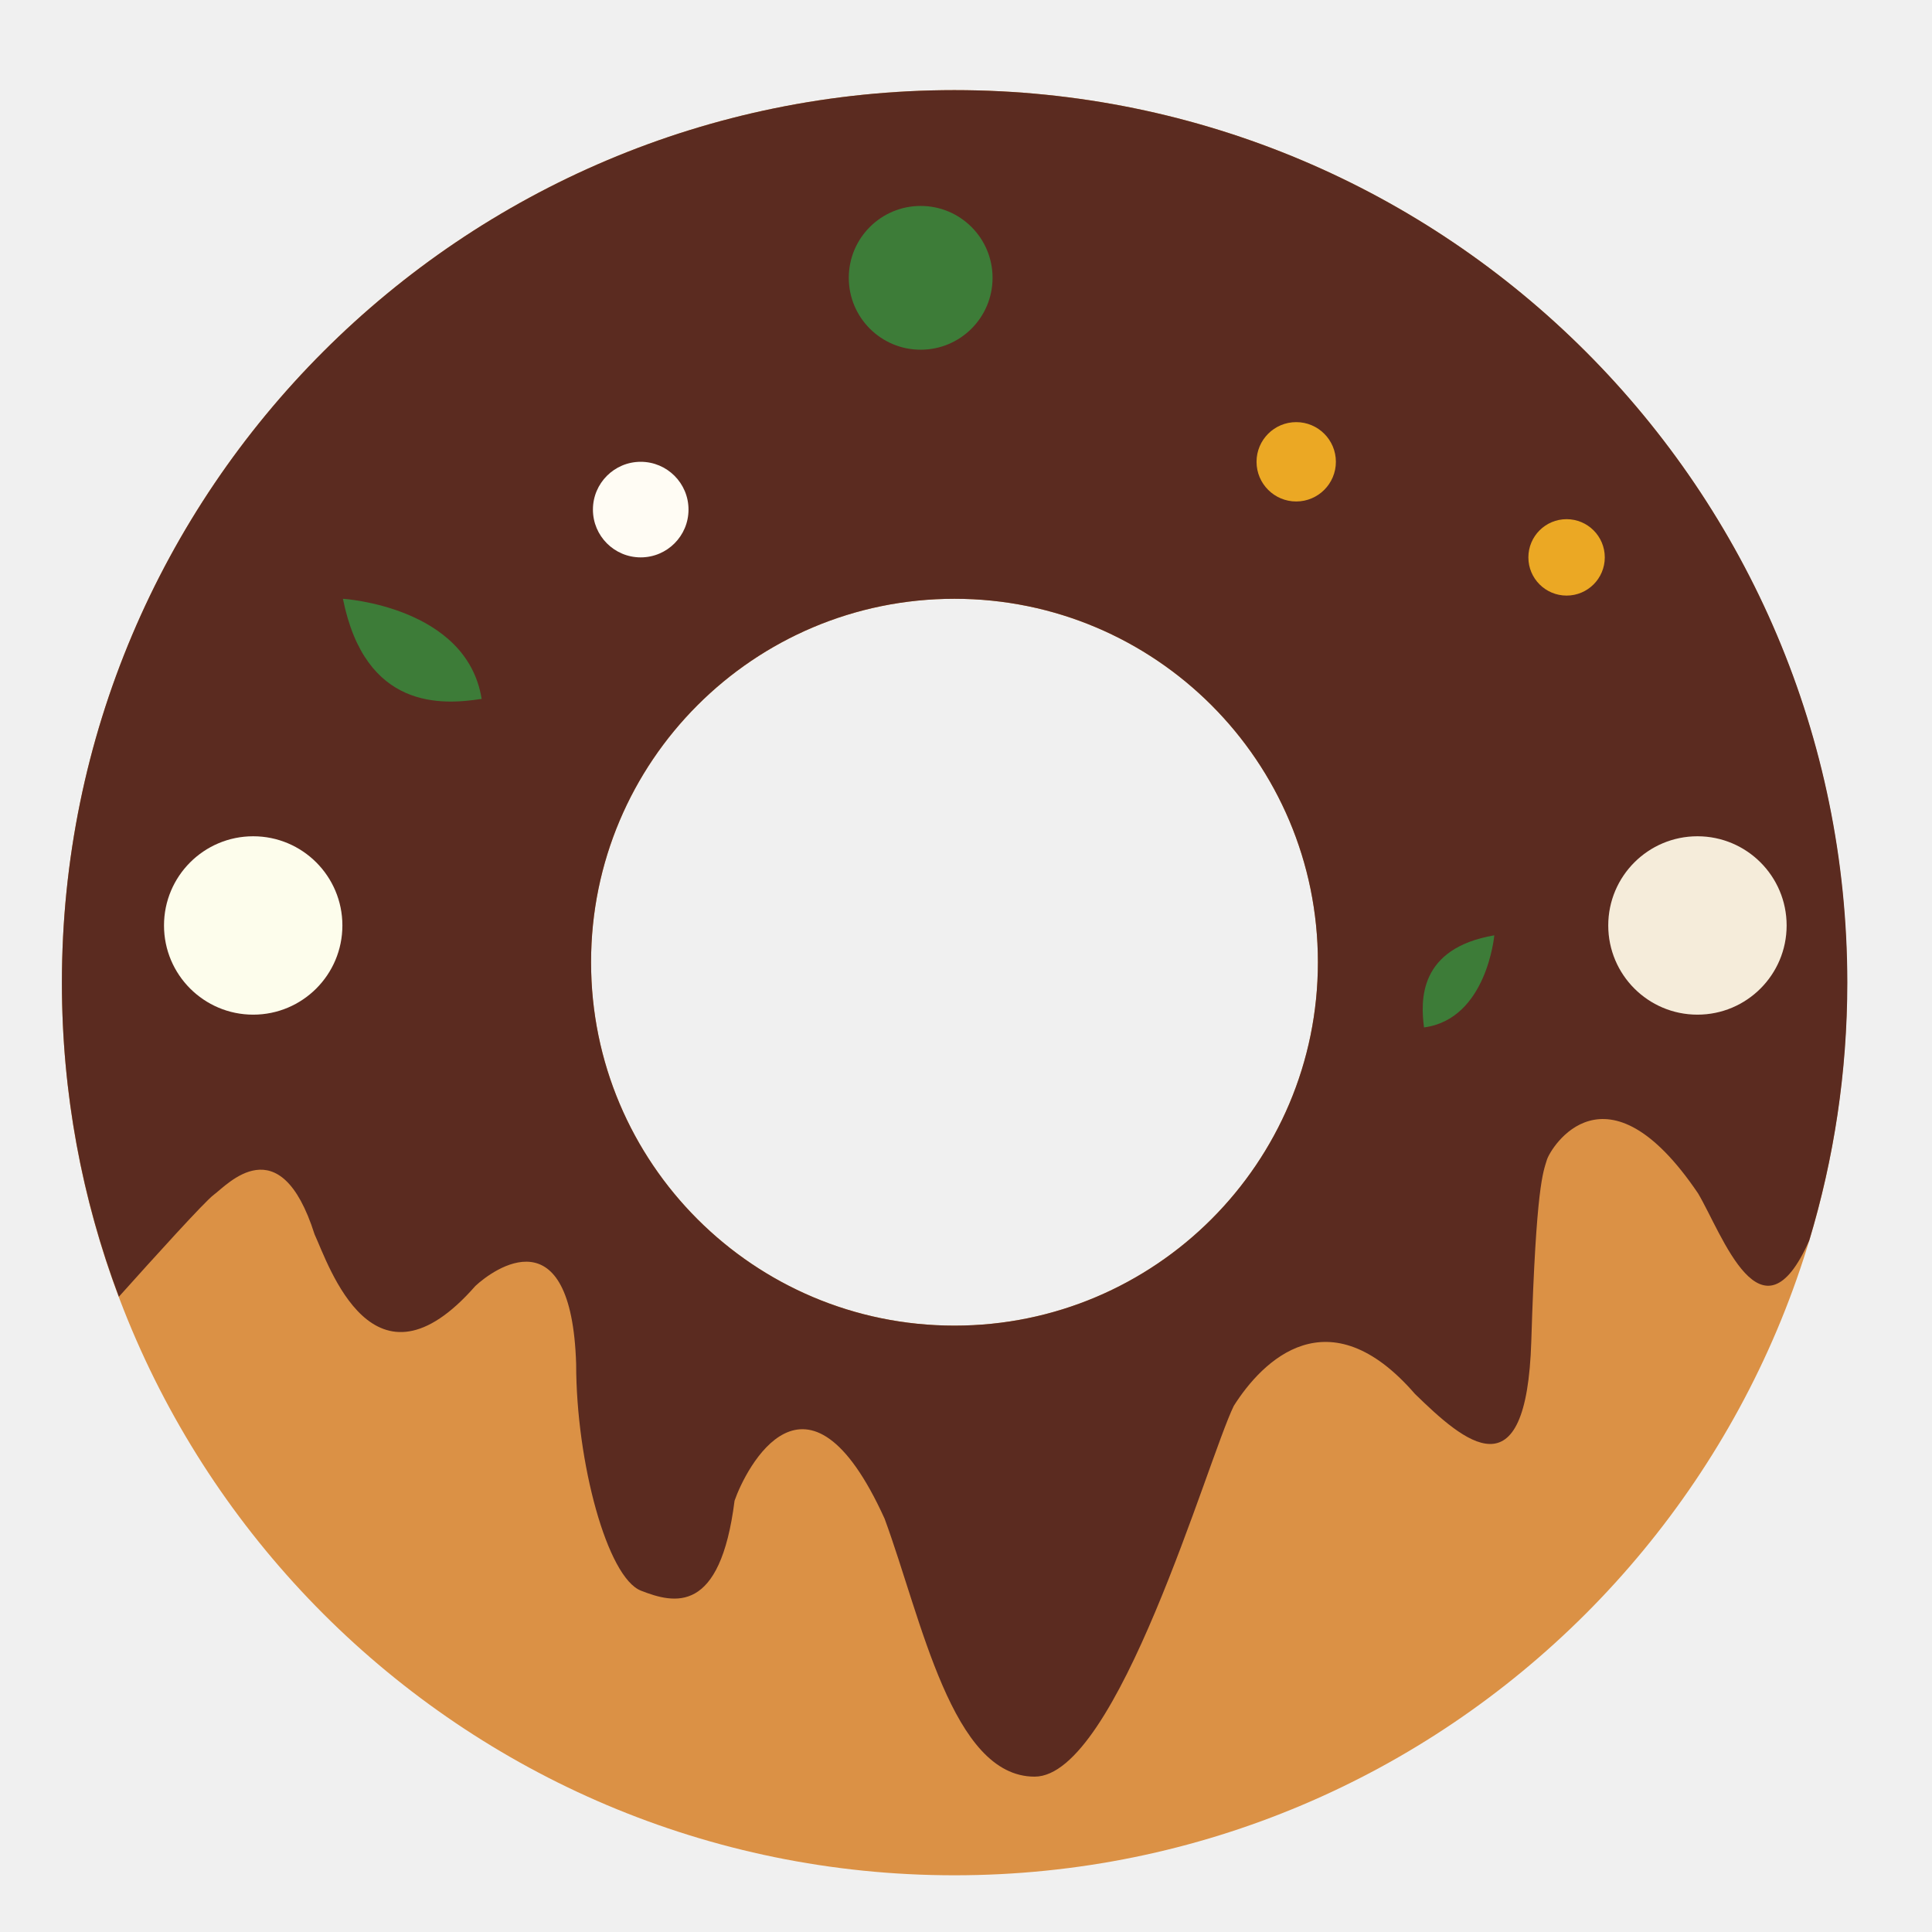
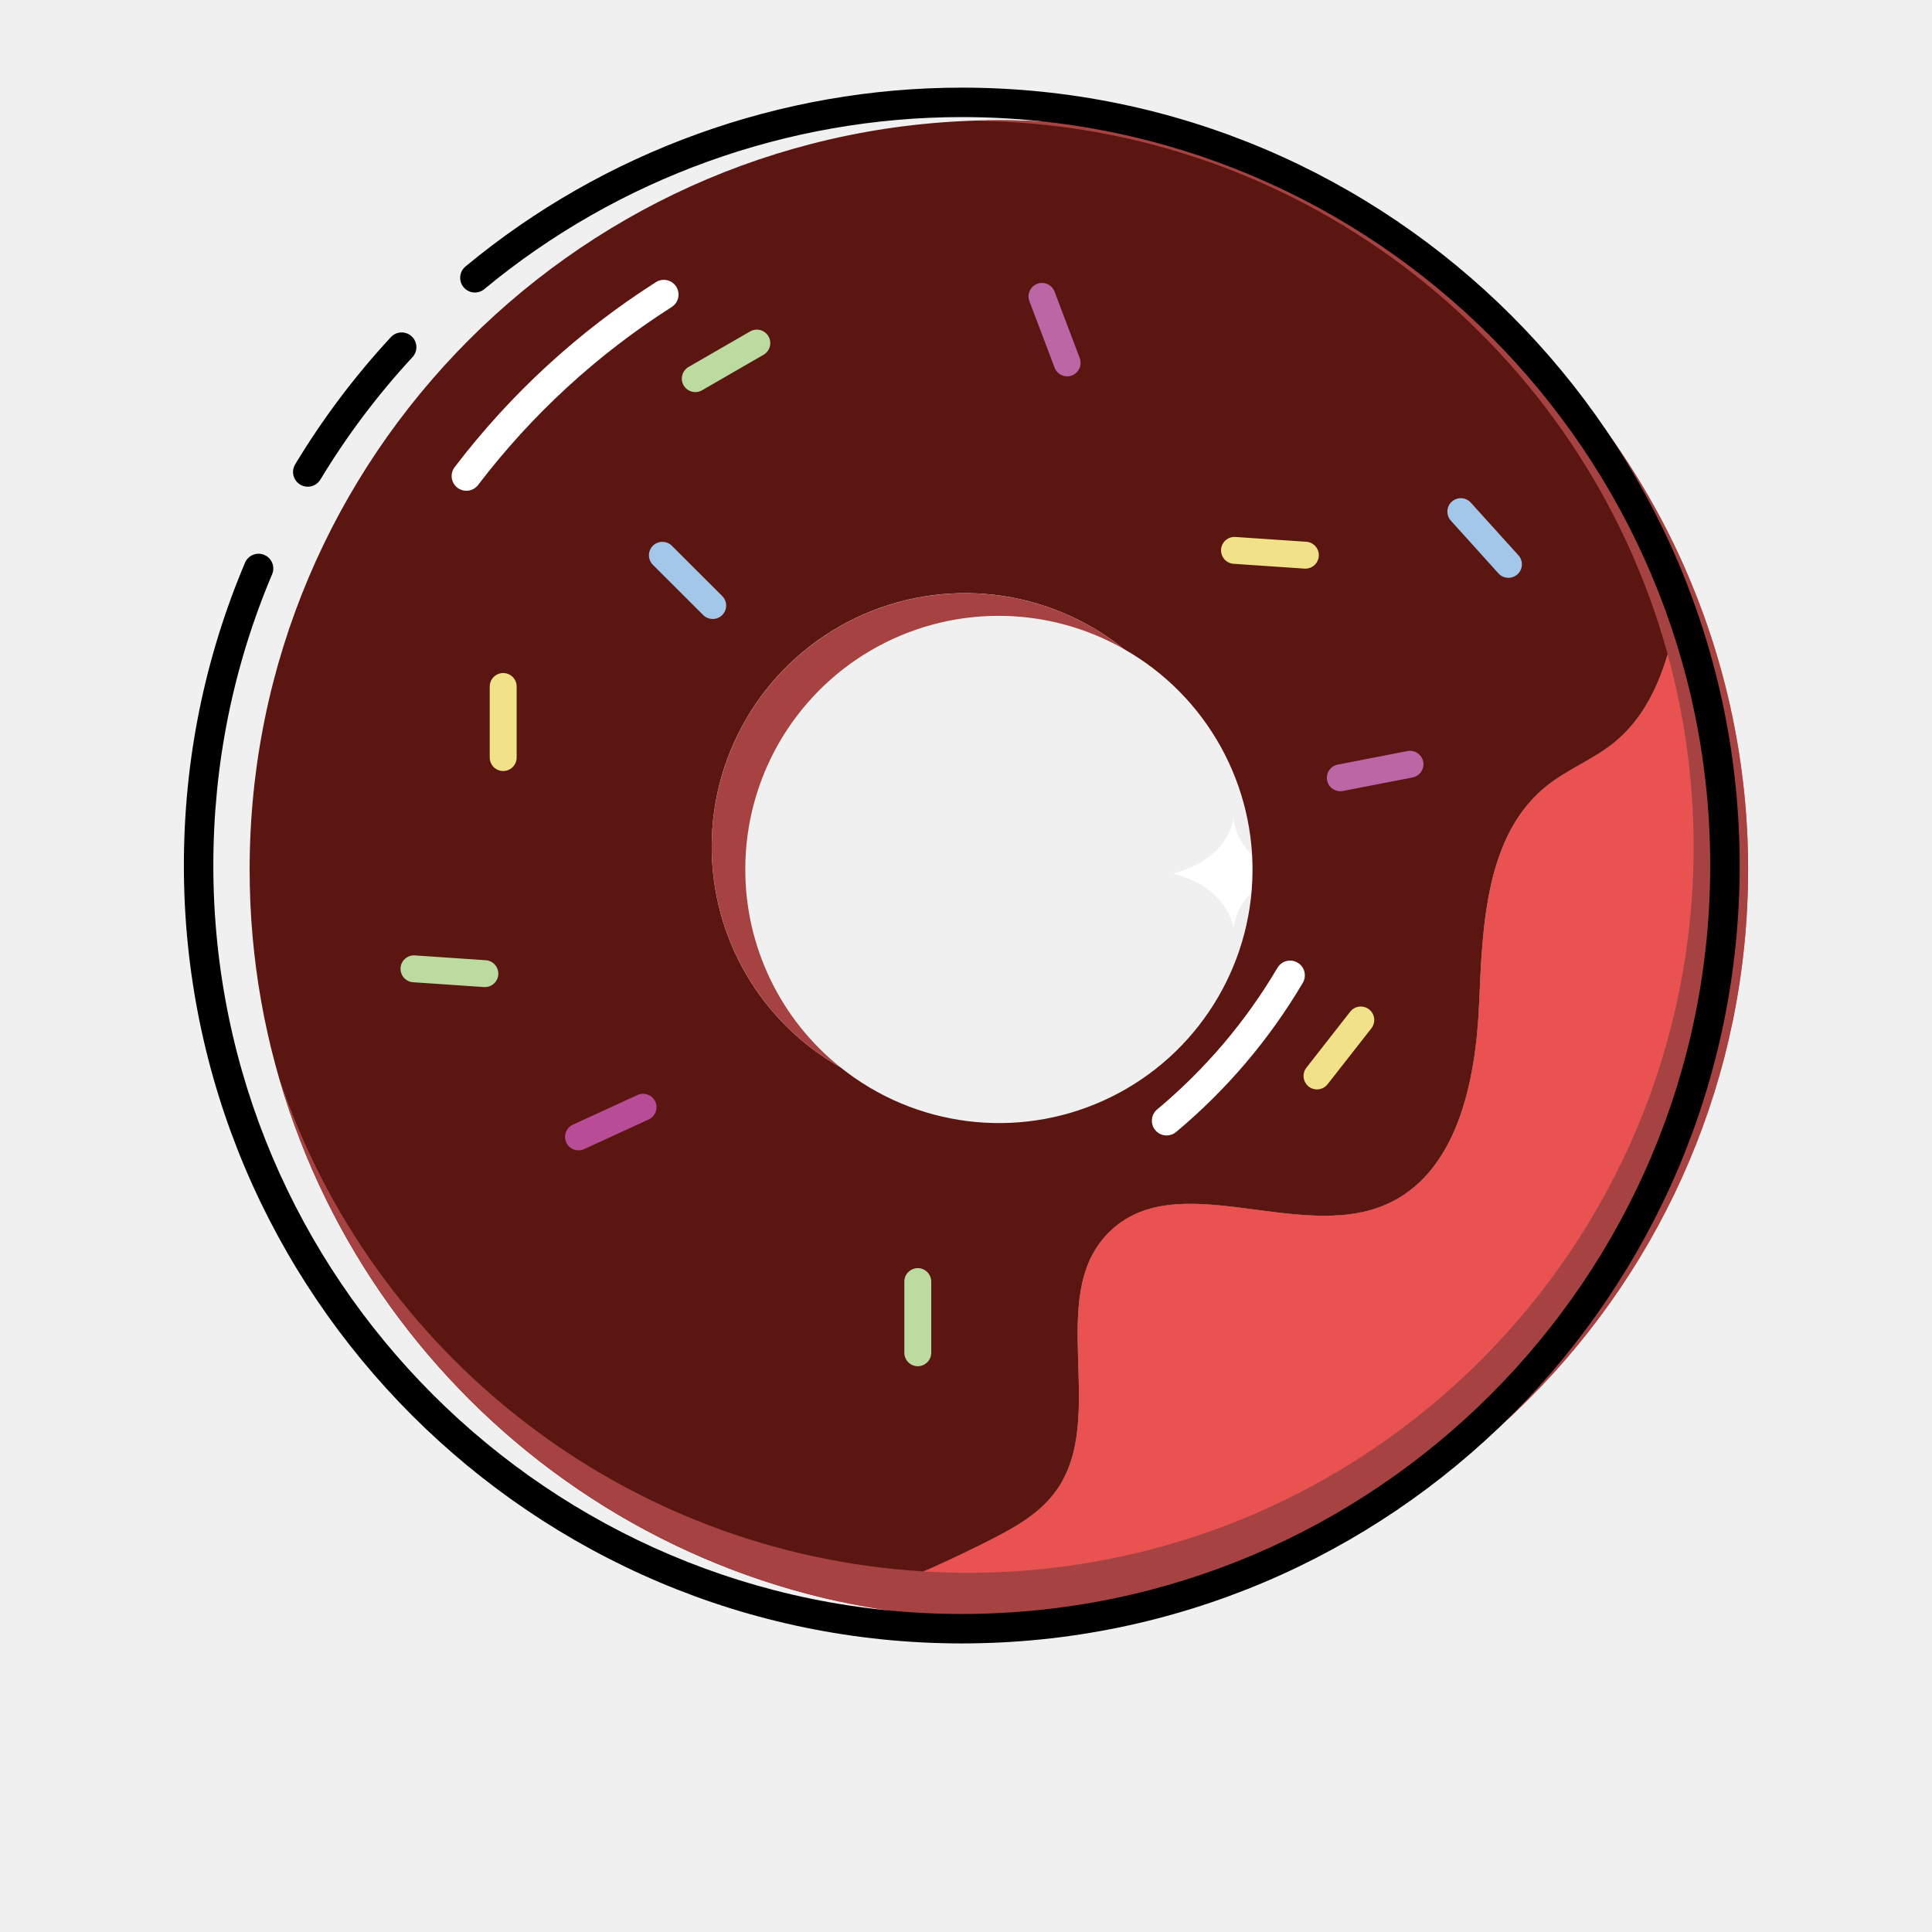
<svg xmlns="http://www.w3.org/2000/svg" width="800px" height="800px" viewBox="0 0 1024 1024" class="icon" version="1.1">
-   <path d="M505.897 47.767c-261.274 0-473.088 211.813-473.088 473.088s211.813 473.088 473.088 473.088 473.088-211.813 473.088-473.088S767.171 47.767 505.897 47.767z m0 654.844c-106.401 0-192.622-86.221-192.622-192.622s86.221-192.622 192.622-192.622 192.622 86.221 192.622 192.622-86.292 192.622-192.622 192.622z" fill="#DB9145" />
-   <path d="M505.897 47.767c-261.274 0-473.088 211.813-473.088 473.088 0 58.633 10.725 114.656 30.199 166.445 18.274-20.391 45.721-50.731 50.307-54.047 6.985-5.08 34.996-36.902 53.412 20.956 7.62 16.51 31.186 89.043 85.233 27.376 9.525-8.89 50.872-38.807 53.412 41.347 0 52.142 16.51 113.174 34.361 120.159s41.982 12.7 49.602-47.697c5.715-16.51 38.172-81.423 79.518 9.525 19.686 53.412 35.632 136.74 79.518 136.74s91.584-167.856 105.554-196.502c15.24-24.131 50.237-59.127 96.029-6.35 26.106 25.401 59.127 54.682 61.667-28.011 2.54-82.693 6.35-89.678 8.255-96.029 1.905-6.35 31.186-54.682 80.153 17.78 12.771 21.52 33.585 82.341 58.915 24.907 13.053-43.322 20.179-89.185 20.179-136.74-0.141-261.133-211.955-472.946-473.229-472.946z m0 654.844c-106.401 0-192.622-86.221-192.622-192.622s86.221-192.622 192.622-192.622 192.622 86.221 192.622 192.622-86.292 192.622-192.622 192.622z" fill="#5B2B20" />
-   <path d="M687.018 244.764m-21.026 0a21.026 21.026 0 1 0 42.052 0 21.026 21.026 0 1 0-42.052 0Z" fill="#EBA824" />
-   <path d="M830.32 295.424m-20.25 0a20.25 20.25 0 1 0 40.5 0 20.25 20.25 0 1 0-40.5 0Z" fill="#EBA824" />
-   <path d="M487.975 147.253m-38.101 0a38.101 38.101 0 1 0 76.202 0 38.101 38.101 0 1 0-76.202 0Z" fill="#3D7C38" />
-   <path d="M339.593 270.094m-25.33 0a25.33 25.33 0 1 0 50.66 0 25.33 25.33 0 1 0-50.66 0Z" fill="#FFFCF4" />
-   <path d="M134.2 490.515m-47.273 0a47.273 47.273 0 1 0 94.547 0 47.273 47.273 0 1 0-94.547 0Z" fill="#FDFDEC" />
-   <path d="M899.678 490.515m-47.273 0a47.273 47.273 0 1 0 94.547 0 47.273 47.273 0 1 0-94.547 0Z" fill="#F5ECDA" />
-   <path d="M181.756 317.367s65.689 4.022 73.521 53.059c-20.956 3.246-61.667 5.997-73.521-53.059zM792.007 495.737s-3.951 44.381-37.254 48.826c-1.834-14.253-2.963-41.911 37.254-48.826z" fill="#3D7C38" />
+   <path d="M653.683 433.687s-1.505 21.319-32.022 29.273c30.482 7.958 32.022 29.278 32.022 29.278 4.261-27.355 32.019-29.278 32.019-29.278s-27.759-1.918-32.019-29.273z" fill="#FFFFFF" />
+   <path d="M893.267 301.697c-5.754 34.482-11.629 71.074-38.44 92.364-10.718 8.514-23.845 13.548-34.593 22.048-32.724 25.864-34.487 73.66-36.263 115.301-1.773 41.642-11.51 90.83-49.84 107.147-46.616 19.93-111.139-21.181-146.761 14.905-33.619 34.053 0.348 98.383-27.891 137.031-9.375 12.815-24.144 20.381-38.356 27.487-23.874 11.932-49.988 23.828-76.207 30.788a398.358 398.358 0 0 0 84.497 9.099c219.325 0 397.116-177.792 397.116-397.112a395.659 395.659 0 0 0-33.261-159.059z" fill="#EA5251" />
+   <path d="M529.428 63.727c-219.325 0-397.117 177.791-397.117 397.117 0 190.316 133.912 349.278 312.63 388.014 26.22-6.995 52.316-18.897 76.209-30.792 14.202-7.142 28.968-14.702 38.339-27.525 28.244-38.636-5.728-102.975 27.899-137.027 35.615-36.086 100.127 5.023 146.754-14.905 38.328-16.376 48.093-65.554 49.846-107.148 1.747-41.588 3.531-89.501 36.256-115.3 10.751-8.474 23.882-13.545 34.593-22.043 26.811-21.298 32.688-57.889 38.44-92.37-61.374-140.12-201.132-238.02-363.848-238.02z m134.297 403.25c-2.282 50.538-32.763 95.507-78.858 116.347-46.099 20.845-99.995 14.02-139.445-17.649-42.152-23.817-68.214-68.486-68.208-116.902-0.03-51.707 29.614-98.834 76.23-121.197 46.618-22.358 101.928-15.975 142.233 16.414 44.027 24.908 70.333 72.446 68.049 122.986z" fill="#5C1612" />
+   <path d="M395.022 460.844c-0.064-47.847 25.339-92.116 66.688-116.194 41.342-24.078 92.381-24.329 133.966-0.659-39.452-31.67-93.352-38.494-139.446-17.65-46.093 20.839-76.577 65.81-78.862 116.349-2.281 50.538 24.021 98.077 68.054 122.986a134.074 134.074 0 0 1-50.399-104.831zM893.267 301.697c-2.467 15.059-5.152 30.455-9.434 44.864a384.928 384.928 0 0 1 13.827 102.221c-0.064 212.541-172.314 384.852-384.874 384.852-7.859 0-15.65-0.31-23.397-0.774a321.156 321.156 0 0 1-44.465 16.008 398.532 398.532 0 0 0 84.503 9.103c219.322 0 397.112-177.795 397.112-397.117a395.659 395.659 0 0 0-33.273-159.157z" fill="#A64342" />
+   <path d="M883.833 346.562c4.294-14.41 6.928-29.804 9.434-44.864-61.364-140.072-201.122-237.971-363.839-237.971-3.991 0-7.932 0.186-11.9 0.309 175.059 2.114 321.914 121.062 366.305 282.526zM148.064 571.588C188.337 710.451 302.336 817.908 444.878 848.868a321.151 321.151 0 0 0 44.46-16.008c-159.269-9.558-292.382-116.03-341.274-261.272z" fill="#A64342" />
+   <path d="M693.646 575.91a7.156 7.156 0 0 1-1.231-10.01l23.216-29.673a7.156 7.156 0 0 1 10.014-1.23 7.154 7.154 0 0 1 1.23 10.014l-23.227 29.667a7.156 7.156 0 0 1-10.002 1.232z" fill="#F1E289" />
+   <path d="M486.445 724.136a7.165 7.165 0 0 1-7.134-7.134v-37.736a7.153 7.153 0 0 1 7.134-7.126 7.156 7.156 0 0 1 7.132 7.126v37.679a7.17 7.17 0 0 1-2.076 5.071 7.187 7.187 0 0 1-5.056 2.12z" fill="#BBDBA0" />
+   <path d="M698.994 294.75a7.145 7.145 0 0 1-7.587 6.624l-37.591-2.548a7.151 7.151 0 0 1-6.622-7.602 7.137 7.137 0 0 1 7.585-6.622l37.589 2.546a7.146 7.146 0 0 1 6.626 7.602z" fill="#F1E289" />
+   <path d="M568.146 199.007a7.145 7.145 0 0 1-9.184-4.138l-13.35-35.25a7.152 7.152 0 0 1 4.133-9.189 7.147 7.147 0 0 1 9.189 4.139l13.34 35.234a7.164 7.164 0 0 1-4.128 9.204zM754.327 403.72a7.135 7.135 0 0 1-5.641 8.348l-36.943 7.17a7.157 7.157 0 0 1-8.352-5.641 7.142 7.142 0 0 1 5.641-8.348l36.949-7.17a7.139 7.139 0 0 1 8.346 5.641z" fill="#BC66A5" />
+   <path d="M804.266 304.43a7.158 7.158 0 0 1-10.061-0.517l-25.235-27.974a7.145 7.145 0 0 1 0.518-10.061 7.143 7.143 0 0 1 10.061 0.522l25.236 27.903a7.135 7.135 0 0 1 1.843 5.172 7.152 7.152 0 0 1-2.362 4.955z" fill="#A2C7E8" />
+   <path d="M266.704 408.659a7.146 7.146 0 0 1-7.134-7.132v-37.674a7.152 7.152 0 0 1 7.134-7.132 7.163 7.163 0 0 1 7.132 7.132v37.674a7.158 7.158 0 0 1-7.132 7.132z" fill="#F1E289" />
+   <path d="M264.105 516.533a7.14 7.14 0 0 1-7.586 6.628l-37.588-2.548a7.146 7.146 0 0 1-6.628-7.601 7.145 7.145 0 0 1 7.586-6.628l37.586 2.552a7.143 7.143 0 0 1 6.629 7.597z" fill="#BBDBA0" />
+   <path d="M346.029 289.27a7.16 7.16 0 0 1 10.078 0l26.69 26.64a7.148 7.148 0 0 1 0 10.083 7.162 7.162 0 0 1-10.08 0l-26.687-26.641a7.143 7.143 0 0 1-0.001-10.082z" fill="#A2C7E8" />
+   <path d="M362.334 204.239a7.154 7.154 0 0 1 2.616-9.743l32.623-18.831a7.154 7.154 0 0 1 9.741 2.616 7.152 7.152 0 0 1-2.61 9.738l-32.629 18.848a7.164 7.164 0 0 1-9.741-2.628z" fill="#BBDBA0" />
+   <path d="M300.131 605.554a7.154 7.154 0 0 1 3.493-9.445l34.242-15.726a7.151 7.151 0 0 1 9.446 3.493 7.158 7.158 0 0 1-3.499 9.462l-34.237 15.726a7.154 7.154 0 0 1-9.445-3.51z" fill="#B94C97" />
+   <path d="M509.761 871.05c-227.344 0-412.303-184.957-412.303-412.3 0-55.657 10.902-109.654 32.403-160.489a7.804 7.804 0 0 1 10.229-4.15 7.809 7.809 0 0 1 4.15 10.23c-20.682 48.901-31.17 100.852-31.17 154.408 0 218.735 177.955 396.689 396.691 396.689 218.735 0 396.689-177.954 396.689-396.689 0-218.736-177.954-396.691-396.689-396.691-92.285 0-182.16 32.385-253.068 91.192a7.805 7.805 0 0 1-9.965-12.016c73.702-61.123 167.116-94.786 263.032-94.786 227.343 0 412.3 184.958 412.3 412.303 0.001 227.341-184.956 412.299-412.299 412.299z" fill="" />
+   <path d="M163.115 257.967a7.805 7.805 0 0 1-6.676-11.838 414.431 414.431 0 0 1 50.725-67.433 7.801 7.801 0 0 1 11.03-0.424 7.803 7.803 0 0 1 0.424 11.03 398.963 398.963 0 0 0-48.811 64.89 7.801 7.801 0 0 1-6.692 3.777z" fill="" />
+   <path d="M247.186 260.123a7.762 7.762 0 0 1-4.728-1.601 7.803 7.803 0 0 1-1.469-10.94c29.614-38.81 65.479-71.783 106.6-98.002a7.804 7.804 0 1 1 8.391 13.16c-39.569 25.232-74.083 56.962-102.582 94.31a7.792 7.792 0 0 1-6.212 3.071zM618.332 601.822a7.798 7.798 0 0 1-5.994-2.799 7.81 7.81 0 0 1 0.982-10.997c25.505-21.323 46.964-46.596 63.785-75.11a7.806 7.806 0 0 1 13.446 7.932c-17.727 30.053-40.344 56.685-67.216 79.155a7.776 7.776 0 0 1-5.003 1.818z" fill="#FFFFFF" />
</svg>
